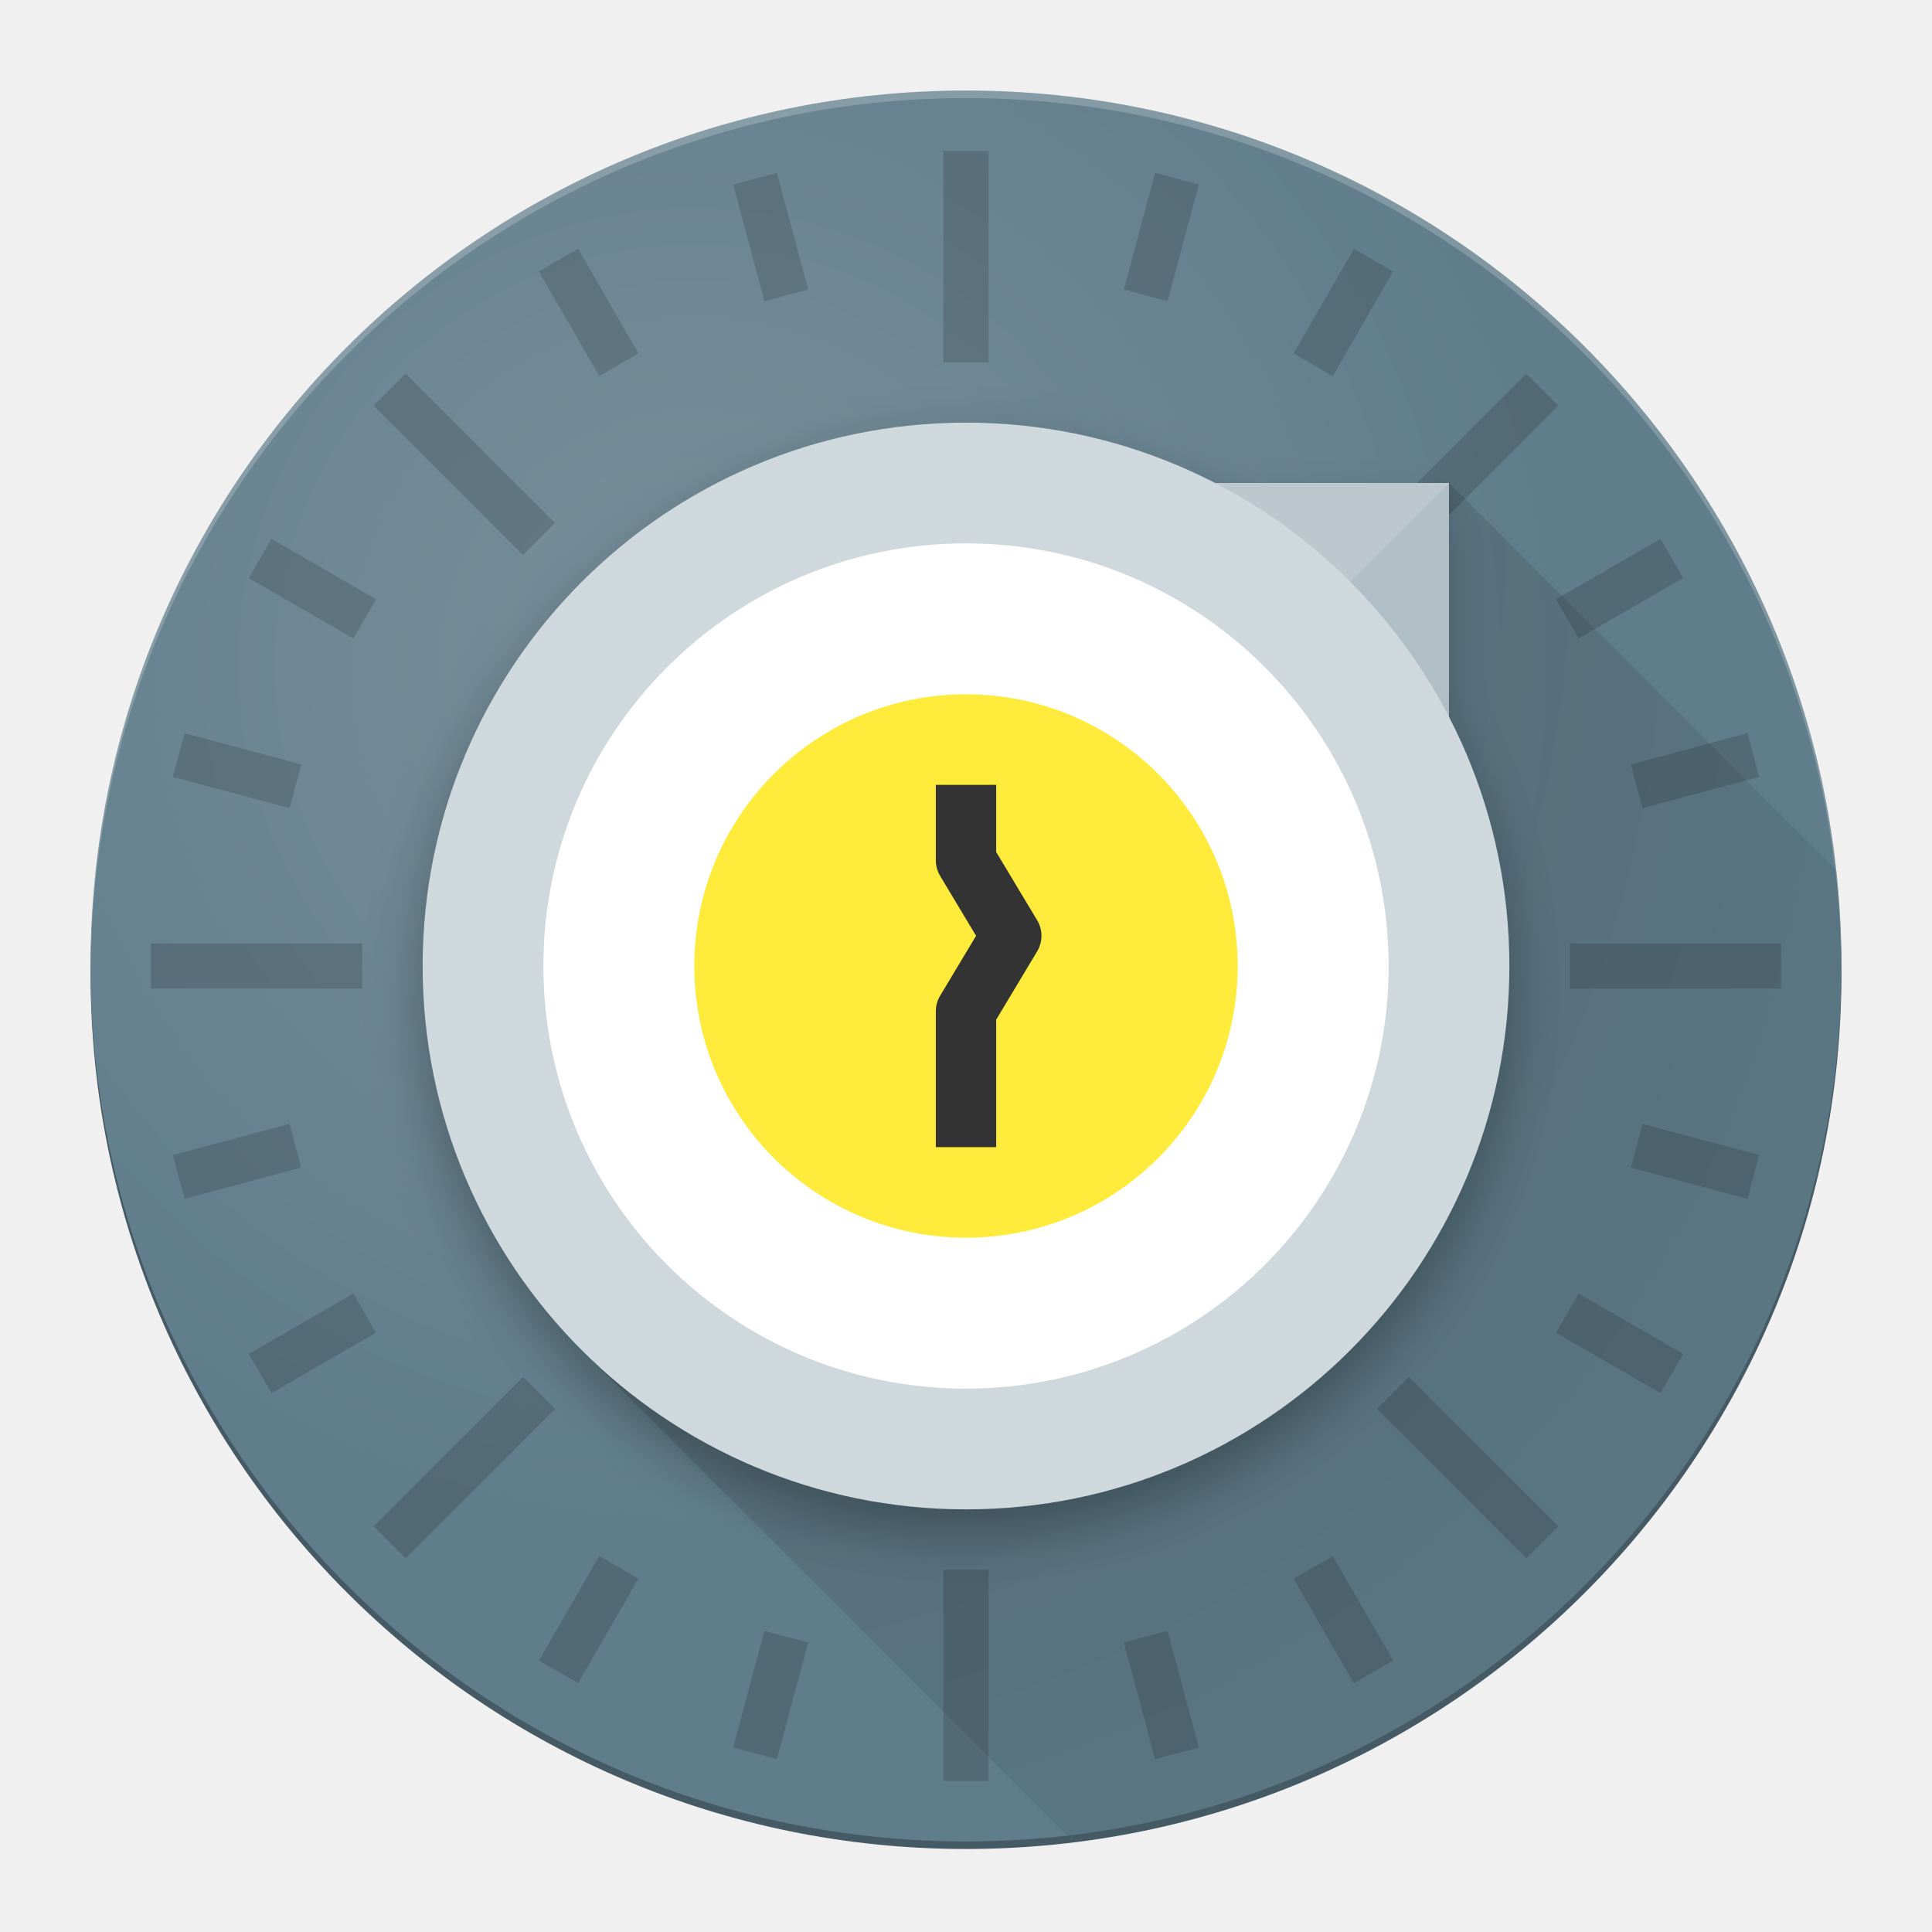
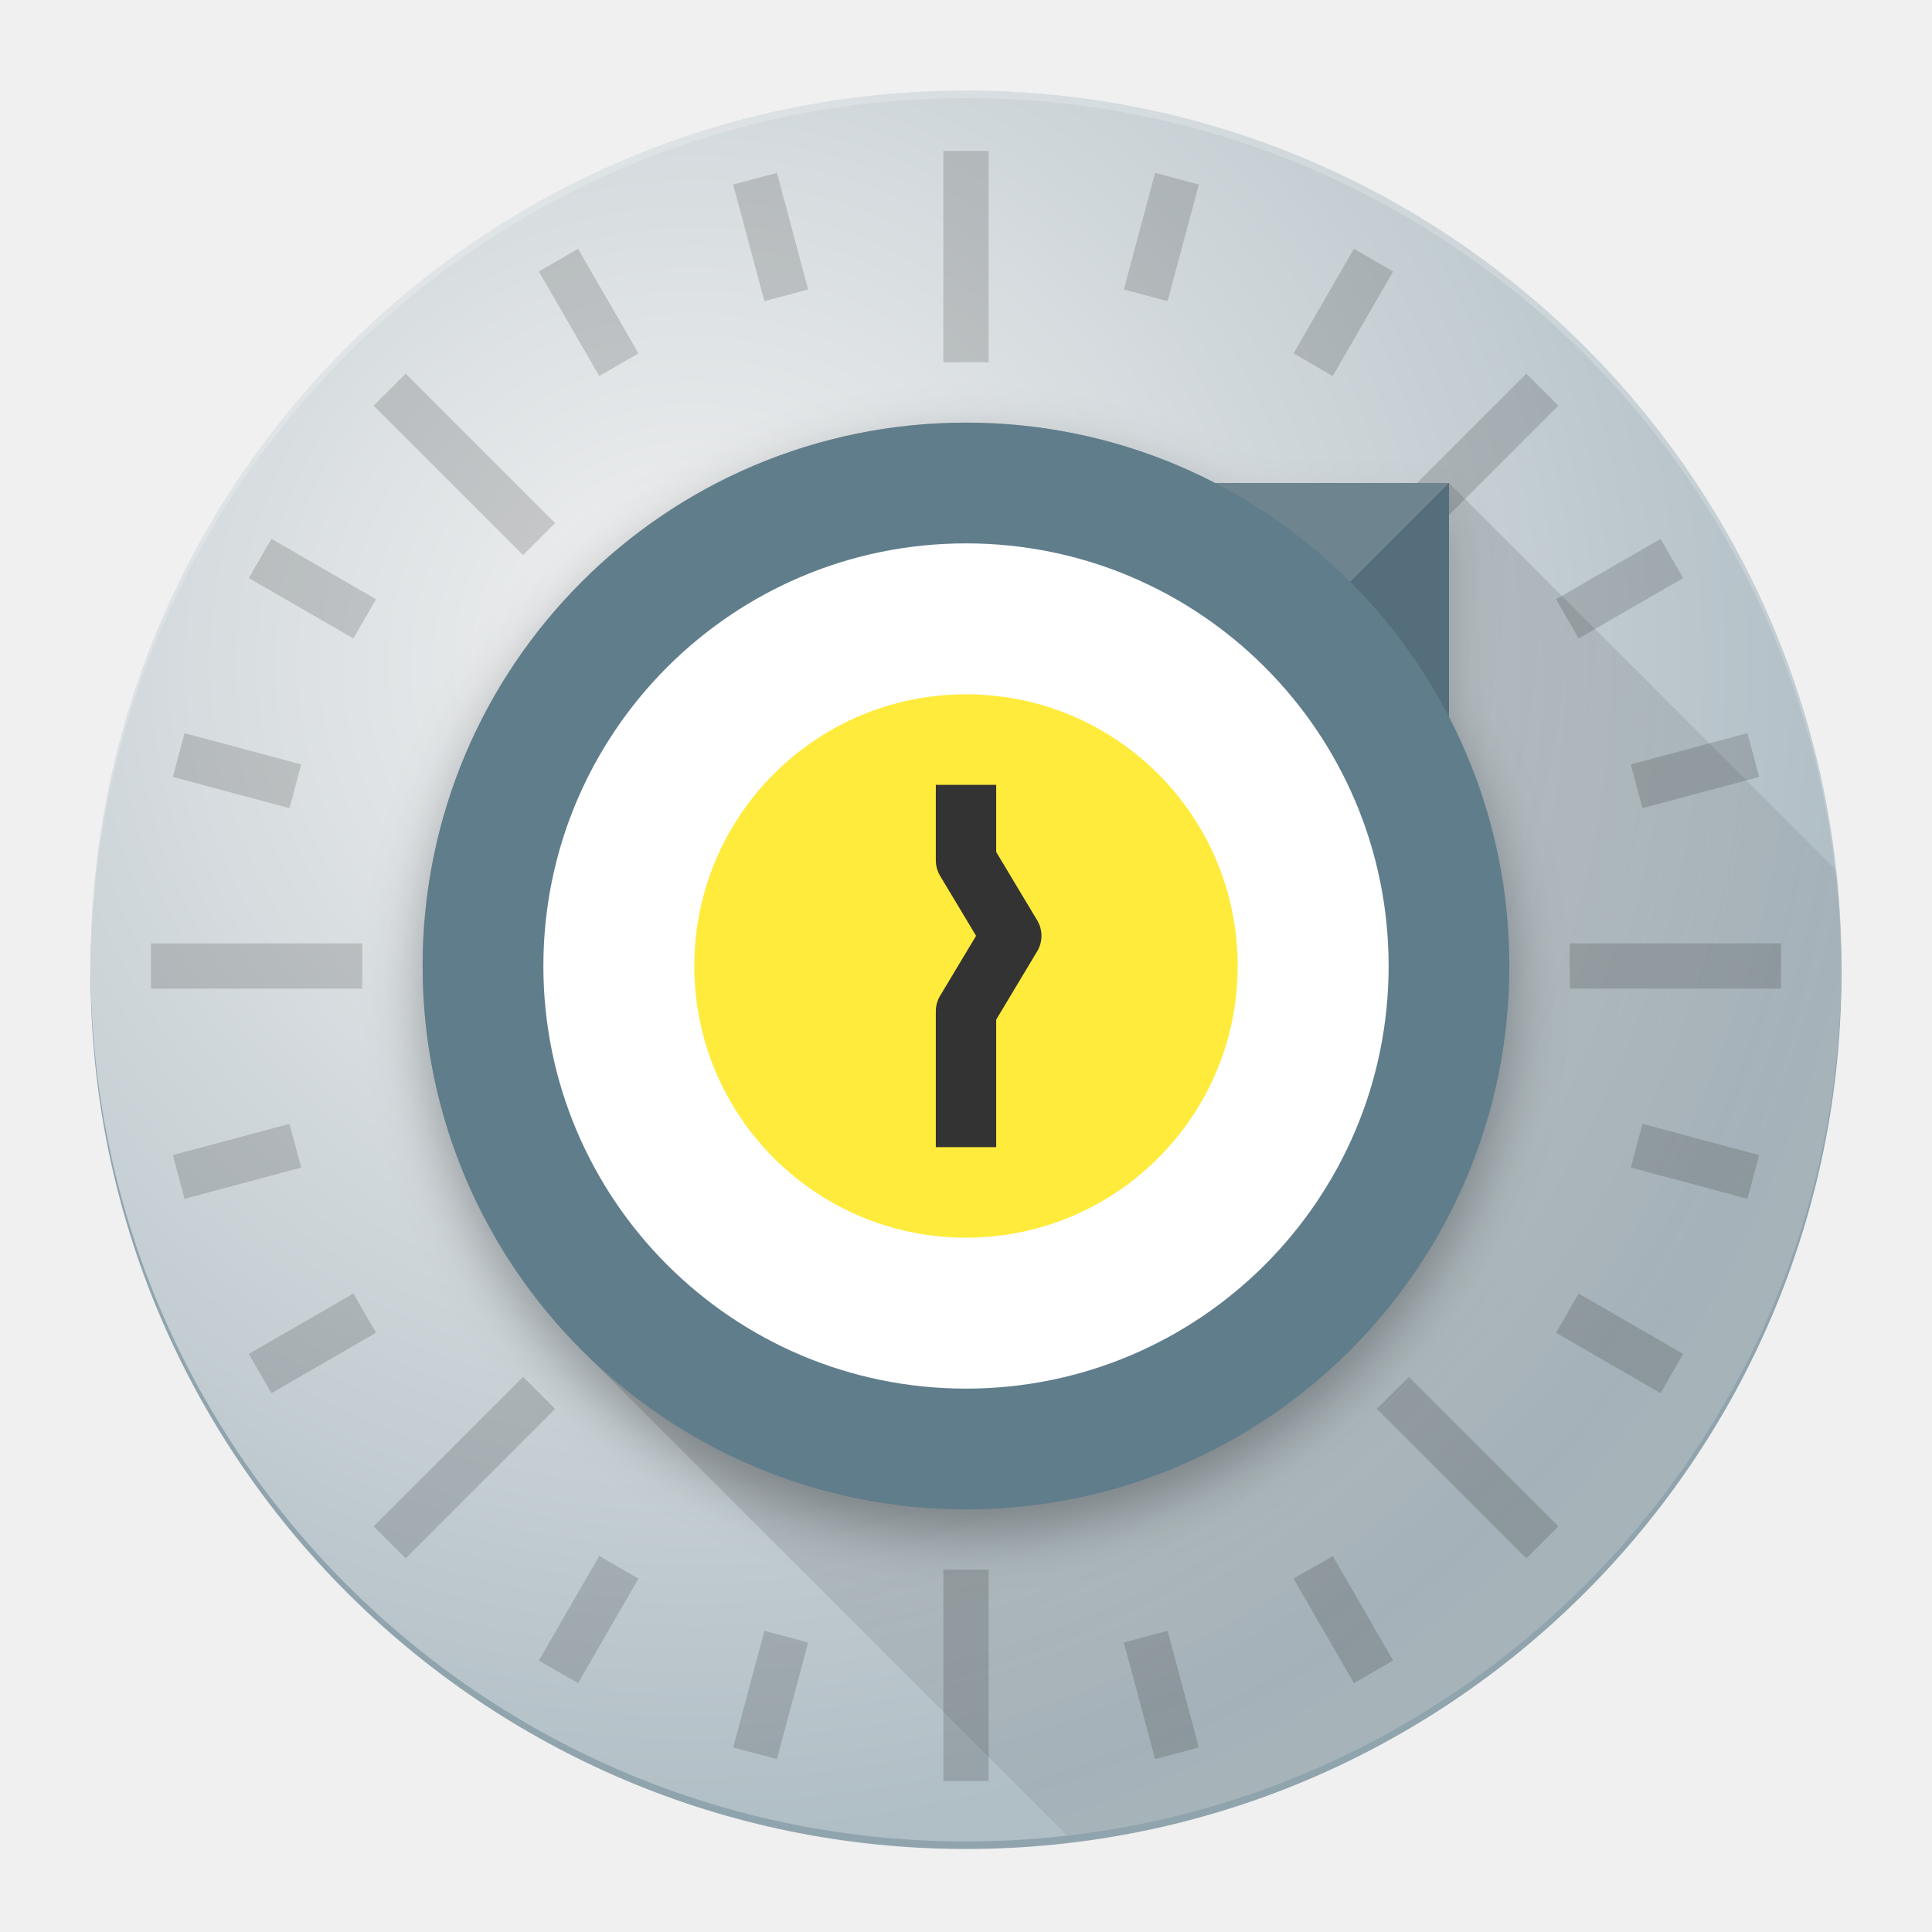
<svg xmlns="http://www.w3.org/2000/svg" xmlns:xlink="http://www.w3.org/1999/xlink" width="512" height="512" viewBox="0 0 512 512" id="svg2" version="1.1">
  <defs id="defs4">
    <linearGradient id="linearGradient4190">
-       <stop style="stop-color:#78909c;stop-opacity:1" offset="0" id="stop4192" />
-       <stop style="stop-color:#607d8b;stop-opacity:1" offset="1" id="stop4194" />
+       <stop style="stop-color:#f2f2f2;stop-opacity:1" offset="0" id="stop4192" />
+       <stop style="stop-color:#b0bec5;stop-opacity:1" offset="1" id="stop4194" />
    </linearGradient>
    <linearGradient id="linearGradient4441">
      <stop id="stop4443" offset="0" style="stop-color:#000000;stop-opacity:1" />
      <stop id="stop4445" offset="1" style="stop-color:#000000;stop-opacity:0" />
    </linearGradient>
    <linearGradient id="linearGradient4381">
      <stop style="stop-color:#ffffff;stop-opacity:1" offset="0" id="stop4383" />
      <stop style="stop-color:#d3d7cf;stop-opacity:1" offset="1" id="stop4385" />
    </linearGradient>
    <radialGradient xlink:href="#linearGradient4381" id="radialGradient7758" gradientUnits="userSpaceOnUse" gradientTransform="matrix(0,2.385312,-2.385312,0,2048.834,853.5321)" cx="1" cy="860.362" fx="1" fy="860.362" r="84" />
    <clipPath clipPathUnits="userSpaceOnUse" id="clipPath7754-9">
      <ellipse ry="87.889" rx="87.889" cy="956.362" cx="96" id="ellipse7756-2" style="color:#000000;clip-rule:nonzero;display:inline;overflow:visible;visibility:visible;opacity:1;isolation:auto;mix-blend-mode:normal;color-interpolation:sRGB;color-interpolation-filters:linearRGB;solid-color:#000000;solid-opacity:1;fill:url(#radialGradient7758);fill-opacity:1;fill-rule:nonzero;stroke:none;stroke-width:3.955px;stroke-linecap:butt;stroke-linejoin:miter;stroke-miterlimit:4;stroke-dasharray:none;stroke-dashoffset:0;stroke-opacity:1;marker:none;marker-start:none;marker-mid:none;marker-end:none;paint-order:normal;color-rendering:auto;image-rendering:auto;shape-rendering:auto;text-rendering:auto;enable-background:accumulate" />
    </clipPath>
    <linearGradient id="linearGradient7905">
      <stop style="stop-color:#6ceeff;stop-opacity:1" offset="0" id="stop7901" />
      <stop style="stop-color:#00bcd4;stop-opacity:0.929" offset="1" id="stop7903" />
    </linearGradient>
    <radialGradient xlink:href="#linearGradient7905" id="radialGradient7907-1" cx="46.771" cy="908.613" fx="46.771" fy="908.613" r="87.889" gradientTransform="matrix(1.598522,0,0,1.598522,-36.10463,-1412.298)" gradientUnits="userSpaceOnUse" />
    <clipPath clipPathUnits="userSpaceOnUse" id="clipPath4261">
      <circle style="color:#000000;clip-rule:nonzero;display:inline;overflow:visible;visibility:visible;opacity:1;isolation:auto;mix-blend-mode:normal;color-interpolation:sRGB;color-interpolation-filters:linearRGB;solid-color:#000000;solid-opacity:1;fill:#ba68c8;fill-opacity:1;fill-rule:nonzero;stroke:none;stroke-width:3.955px;stroke-linecap:butt;stroke-linejoin:miter;stroke-miterlimit:4;stroke-dasharray:none;stroke-dashoffset:0;stroke-opacity:1;marker:none;marker-start:none;marker-mid:none;marker-end:none;paint-order:normal;color-rendering:auto;image-rendering:auto;shape-rendering:auto;text-rendering:auto;enable-background:accumulate" id="ellipse4263" cx="96.134" cy="956.504" r="89.817" />
    </clipPath>
    <radialGradient xlink:href="#linearGradient4441" id="radialGradient4482" cx="3.2591954e-06" cy="-17.959" fx="3.2591954e-06" fy="-17.959" r="296" gradientTransform="matrix(-1.223102,1.223102,-1.729727,-1.729727,-31.0643,-31.06431)" gradientUnits="userSpaceOnUse" />
    <clipPath clipPathUnits="userSpaceOnUse" id="clipPath4196">
      <ellipse style="color:#000000;clip-rule:nonzero;display:inline;overflow:visible;visibility:visible;opacity:1;isolation:auto;mix-blend-mode:normal;color-interpolation:sRGB;color-interpolation-filters:linearRGB;solid-color:#000000;solid-opacity:1;fill:#e91e63;fill-opacity:1;fill-rule:nonzero;stroke:none;stroke-width:10.567px;stroke-linecap:butt;stroke-linejoin:miter;stroke-miterlimit:4;stroke-dasharray:none;stroke-dashoffset:0;stroke-opacity:1;marker:none;marker-start:none;marker-mid:none;marker-end:none;paint-order:normal;color-rendering:auto;image-rendering:auto;shape-rendering:auto;text-rendering:auto;enable-background:accumulate" id="ellipse4198" cx="744.133" cy="-382.094" rx="232" ry="232" transform="matrix(0.7071068,0.7071068,0.7071068,-0.7071068,0,0)" />
    </clipPath>
    <filter style="color-interpolation-filters:sRGB" id="filter4215" x="-0.06" width="1.12" y="-0.06" height="1.12">
      <feGaussianBlur stdDeviation="7.2" id="feGaussianBlur4217" />
    </filter>
-     <radialGradient xlink:href="#linearGradient4190" id="radialGradient4198" cx="184" cy="716.362" fx="184" fy="716.362" r="232" gradientTransform="translate(0,-5.2377252e-5)" gradientUnits="userSpaceOnUse" />
+     <radialGradient xlink:href="#linearGradient4190" id="radialGradient4198" cx="184" cy="716.362" fx="184" fy="716.362" r="232" gradientTransform="matrix(1.344828,1.5327555e-7,-1.5327554e-7,1.344828,-63.44817,-247.0215)" gradientUnits="userSpaceOnUse" />
  </defs>
  <g id="layer1" transform="translate(0,-540.3622)" style="display:inline">
-     <ellipse ry="232" rx="232" cy="798.362" cx="256" id="ellipse7832" style="color:#000000;clip-rule:nonzero;display:inline;overflow:visible;visibility:visible;opacity:1;isolation:auto;mix-blend-mode:normal;color-interpolation:sRGB;color-interpolation-filters:linearRGB;solid-color:#000000;solid-opacity:1;fill:#455a64;fill-opacity:1;fill-rule:nonzero;stroke:none;stroke-width:10.567px;stroke-linecap:butt;stroke-linejoin:miter;stroke-miterlimit:4;stroke-dasharray:none;stroke-dashoffset:0;stroke-opacity:1;marker:none;marker-start:none;marker-mid:none;marker-end:none;paint-order:normal;color-rendering:auto;image-rendering:auto;shape-rendering:auto;text-rendering:auto;enable-background:accumulate" />
+     <ellipse ry="232" rx="232" cy="798.362" cx="256" id="ellipse7832" style="color:#000000;clip-rule:nonzero;display:inline;overflow:visible;visibility:visible;opacity:1;isolation:auto;mix-blend-mode:normal;color-interpolation:sRGB;color-interpolation-filters:linearRGB;solid-color:#000000;solid-opacity:1;fill:#90a4ae;fill-opacity:1;fill-rule:nonzero;stroke:none;stroke-width:10.567px;stroke-linecap:butt;stroke-linejoin:miter;stroke-miterlimit:4;stroke-dasharray:none;stroke-dashoffset:0;stroke-opacity:1;marker:none;marker-start:none;marker-mid:none;marker-end:none;paint-order:normal;color-rendering:auto;image-rendering:auto;shape-rendering:auto;text-rendering:auto;enable-background:accumulate" />
    <ellipse style="color:#000000;clip-rule:nonzero;display:inline;overflow:visible;visibility:visible;opacity:1;isolation:auto;mix-blend-mode:normal;color-interpolation:sRGB;color-interpolation-filters:linearRGB;solid-color:#000000;solid-opacity:1;fill:url(#radialGradient4198);fill-opacity:1;fill-rule:nonzero;stroke:none;stroke-width:10.567px;stroke-linecap:butt;stroke-linejoin:miter;stroke-miterlimit:4;stroke-dasharray:none;stroke-dashoffset:0;stroke-opacity:1;marker:none;marker-start:none;marker-mid:none;marker-end:none;paint-order:normal;color-rendering:auto;image-rendering:auto;shape-rendering:auto;text-rendering:auto;enable-background:accumulate" id="path4157" cx="256" cy="796.362" rx="232" ry="232" />
    <g id="g4358" style="opacity:0.15">
      <path d="m 256,956.362 0,56 m 0,-432 0,56" style="fill:#ffffff;fill-rule:evenodd;stroke:#000000;stroke-width:12;stroke-linecap:butt;stroke-linejoin:miter;stroke-miterlimit:4;stroke-dasharray:none;stroke-opacity:1" id="path4562-3" />
      <path id="path4203" style="fill:#ffffff;fill-rule:evenodd;stroke:#000000;stroke-width:12;stroke-linecap:butt;stroke-linejoin:miter;stroke-miterlimit:4;stroke-dasharray:none;stroke-opacity:1" d="m 96,796.362 -56,0 m 432,0 -56,0" />
      <path d="m 142.863,909.499 -39.598,39.598 m 305.47,-305.47 -39.598,39.598" style="fill:#ffffff;fill-rule:evenodd;stroke:#000000;stroke-width:12;stroke-linecap:butt;stroke-linejoin:miter;stroke-miterlimit:4;stroke-dasharray:none;stroke-opacity:1" id="path4205" />
      <path id="path4207" style="fill:#ffffff;fill-rule:evenodd;stroke:#000000;stroke-width:12;stroke-linecap:butt;stroke-linejoin:miter;stroke-miterlimit:4;stroke-dasharray:none;stroke-opacity:1" d="m 369.137,909.499 39.598,39.598 m -305.47,-305.47 39.598,39.598" />
      <path id="path4209" style="fill:#ffffff;fill-rule:evenodd;stroke:#000000;stroke-width:12;stroke-linecap:butt;stroke-linejoin:miter;stroke-miterlimit:4;stroke-dasharray:none;stroke-opacity:1" d="m 348,955.711 16,27.713 M 148,609.301 l 16,27.713" />
      <path d="m 415.349,888.362 27.713,16 M 68.939,688.362 l 27.713,16" style="fill:#ffffff;fill-rule:evenodd;stroke:#000000;stroke-width:12;stroke-linecap:butt;stroke-linejoin:miter;stroke-miterlimit:4;stroke-dasharray:none;stroke-opacity:1" id="path4211" />
      <path d="m 415.349,704.362 27.713,-16 M 68.939,904.362 96.651,888.362" style="fill:#ffffff;fill-rule:evenodd;stroke:#000000;stroke-width:12;stroke-linecap:butt;stroke-linejoin:miter;stroke-miterlimit:4;stroke-dasharray:none;stroke-opacity:1" id="path4215" />
      <path id="path4217" style="fill:#ffffff;fill-rule:evenodd;stroke:#000000;stroke-width:12;stroke-linecap:butt;stroke-linejoin:miter;stroke-miterlimit:4;stroke-dasharray:none;stroke-opacity:1" d="m 348,637.013 16,-27.713 M 148,983.424 164,955.711" />
      <path d="M 78.27,748.739 47.36,740.457 M 464.64,852.267 433.73,843.985" style="fill:#ffffff;fill-rule:evenodd;stroke:#000000;stroke-width:12;stroke-linecap:butt;stroke-linejoin:miter;stroke-miterlimit:4;stroke-dasharray:none;stroke-opacity:1" id="path4219" />
      <path id="path4221" style="fill:#ffffff;fill-rule:evenodd;stroke:#000000;stroke-width:12;stroke-linecap:butt;stroke-linejoin:miter;stroke-miterlimit:4;stroke-dasharray:none;stroke-opacity:1" d="m 208.377,974.093 -8.282,30.91 m 111.81,-417.28 -8.282,30.91" />
      <path d="m 303.623,974.093 8.282,30.91 m -111.81,-417.28 8.282,30.91" style="fill:#ffffff;fill-rule:evenodd;stroke:#000000;stroke-width:12;stroke-linecap:butt;stroke-linejoin:miter;stroke-miterlimit:4;stroke-dasharray:none;stroke-opacity:1" id="path4223" />
      <path id="path4225" style="fill:#ffffff;fill-rule:evenodd;stroke:#000000;stroke-width:12;stroke-linecap:butt;stroke-linejoin:miter;stroke-miterlimit:4;stroke-dasharray:none;stroke-opacity:1" d="m 433.73,748.739 30.91,-8.282 M 47.36,852.267 78.27,843.985" />
    </g>
    <g id="g4467" transform="matrix(0.7071068,0.7071068,0.7071068,-0.7071068,-488.1325,1178.456)" clip-path="url(#clipPath4196)">
      <path style="opacity:0.3;fill:url(#radialGradient4482);fill-opacity:1;stroke:none;stroke-width:12;stroke-linecap:round;stroke-linejoin:miter;stroke-miterlimit:4;stroke-dasharray:none;stroke-opacity:1" d="m 256,112 c -36.853,0 -73.706,14.058 -101.824,42.176 -56.235,56.236 -56.235,147.413 0,203.648 L 474.617,678.264 678.264,474.617 677.824,474.176 704,448 384,128 357.824,154.176 C 329.706,126.058 292.853,112 256,112 Z" transform="matrix(0.7071068,0.7071068,0.7071068,-0.7071068,-106.0387,796.3622)" id="rect4460" />
    </g>
    <path style="color:#000000;clip-rule:nonzero;display:inline;overflow:visible;visibility:visible;opacity:0.2;isolation:auto;mix-blend-mode:normal;color-interpolation:sRGB;color-interpolation-filters:linearRGB;solid-color:#000000;solid-opacity:1;fill:#ffffff;fill-opacity:1;fill-rule:nonzero;stroke:none;stroke-width:10.567px;stroke-linecap:butt;stroke-linejoin:miter;stroke-miterlimit:4;stroke-dasharray:none;stroke-dashoffset:0;stroke-opacity:1;marker:none;marker-start:none;marker-mid:none;marker-end:none;paint-order:normal;color-rendering:auto;image-rendering:auto;shape-rendering:auto;text-rendering:auto;enable-background:accumulate" d="M 256 24 A 232 232 0 0 0 24 256 A 232 232 0 0 0 24.041 257.17 A 232 232 0 0 1 256 26 A 232 232 0 0 1 487.959 256.83 A 232 232 0 0 0 488 256 A 232 232 0 0 0 256 24 z " transform="translate(0,540.3622)" id="ellipse4219" />
  </g>
  <g id="layer2" style="display:inline">
    <path id="path4372" d="M 256,118 A 144,144 0 0 0 112,262 144,144 0 0 0 256,406 144,144 0 0 0 400,262 144,144 0 0 0 380,189.039 L 380,138 328.586,138 A 144,144 0 0 0 256,118 Z" style="color:#000000;clip-rule:nonzero;display:inline;overflow:visible;visibility:visible;opacity:0.3;isolation:auto;mix-blend-mode:normal;color-interpolation:sRGB;color-interpolation-filters:linearRGB;solid-color:#000000;solid-opacity:1;fill:#000000;fill-opacity:1;fill-rule:nonzero;stroke:none;stroke-width:22.367;stroke-linecap:butt;stroke-linejoin:round;stroke-miterlimit:4;stroke-dasharray:none;stroke-dashoffset:0;stroke-opacity:1;marker:none;marker-start:none;marker-mid:none;marker-end:none;paint-order:normal;filter:url(#filter4215);color-rendering:auto;image-rendering:auto;shape-rendering:auto;text-rendering:auto;enable-background:accumulate" />
-     <rect transform="translate(0,-540.3622)" style="opacity:1;fill:#b0bec5;fill-opacity:1;stroke:none;stroke-width:12;stroke-linecap:round;stroke-linejoin:miter;stroke-miterlimit:4;stroke-dasharray:none;stroke-opacity:1" id="rect4458" width="80" height="80" x="304" y="668.362" />
+     <rect transform="translate(0,-540.3622)" style="opacity:1;fill:#556e7b;fill-opacity:1;stroke:none;stroke-width:12;stroke-linecap:round;stroke-linejoin:miter;stroke-miterlimit:4;stroke-dasharray:none;stroke-opacity:1" id="rect4458" width="80" height="80" x="304" y="668.362" />
    <path transform="translate(0,-540.3622)" style="opacity:0.15;fill:#ffffff;fill-rule:evenodd;stroke:none;stroke-width:1px;stroke-linecap:butt;stroke-linejoin:miter;stroke-opacity:1" d="m 384,668.362 -80,80 0,-80 z" id="path4380" />
-     <ellipse transform="translate(0,-540.3622)" ry="144" rx="144" cy="796.362" cx="256" id="ellipse4378" style="color:#000000;clip-rule:nonzero;display:inline;overflow:visible;visibility:visible;opacity:1;isolation:auto;mix-blend-mode:normal;color-interpolation:sRGB;color-interpolation-filters:linearRGB;solid-color:#000000;solid-opacity:1;fill:#cfd8dc;fill-opacity:1;fill-rule:nonzero;stroke:none;stroke-width:10.567px;stroke-linecap:butt;stroke-linejoin:miter;stroke-miterlimit:4;stroke-dasharray:none;stroke-dashoffset:0;stroke-opacity:1;marker:none;marker-start:none;marker-mid:none;marker-end:none;paint-order:normal;color-rendering:auto;image-rendering:auto;shape-rendering:auto;text-rendering:auto;enable-background:accumulate" />
+     <ellipse transform="translate(0,-540.3622)" ry="144" rx="144" cy="796.362" cx="256" id="ellipse4378" style="color:#000000;clip-rule:nonzero;display:inline;overflow:visible;visibility:visible;opacity:1;isolation:auto;mix-blend-mode:normal;color-interpolation:sRGB;color-interpolation-filters:linearRGB;solid-color:#000000;solid-opacity:1;fill:#607d8b;fill-opacity:1;fill-rule:nonzero;stroke:none;stroke-width:10.567px;stroke-linecap:butt;stroke-linejoin:miter;stroke-miterlimit:4;stroke-dasharray:none;stroke-dashoffset:0;stroke-opacity:1;marker:none;marker-start:none;marker-mid:none;marker-end:none;paint-order:normal;color-rendering:auto;image-rendering:auto;shape-rendering:auto;text-rendering:auto;enable-background:accumulate" />
    <ellipse transform="translate(0,-540.3622)" style="color:#000000;clip-rule:nonzero;display:inline;overflow:visible;visibility:visible;opacity:1;isolation:auto;mix-blend-mode:normal;color-interpolation:sRGB;color-interpolation-filters:linearRGB;solid-color:#000000;solid-opacity:1;fill:#ffffff;fill-opacity:1;fill-rule:nonzero;stroke:none;stroke-width:10.567;stroke-linecap:butt;stroke-linejoin:miter;stroke-miterlimit:4;stroke-dasharray:none;stroke-dashoffset:0;stroke-opacity:1;marker:none;marker-start:none;marker-mid:none;marker-end:none;paint-order:normal;color-rendering:auto;image-rendering:auto;shape-rendering:auto;text-rendering:auto;enable-background:accumulate" id="path4157-3" cx="256" cy="796.362" rx="112" ry="112" />
    <ellipse transform="translate(0,-540.3622)" style="color:#000000;clip-rule:nonzero;display:inline;overflow:visible;visibility:visible;opacity:1;isolation:auto;mix-blend-mode:normal;color-interpolation:sRGB;color-interpolation-filters:linearRGB;solid-color:#000000;solid-opacity:1;fill:#ffeb3b;fill-opacity:1;fill-rule:nonzero;stroke:none;stroke-width:10.567px;stroke-linecap:butt;stroke-linejoin:miter;stroke-miterlimit:4;stroke-dasharray:none;stroke-dashoffset:0;stroke-opacity:1;marker:none;marker-start:none;marker-mid:none;marker-end:none;paint-order:normal;color-rendering:auto;image-rendering:auto;shape-rendering:auto;text-rendering:auto;enable-background:accumulate" id="path4157-3-6" cx="256" cy="796.362" rx="72" ry="72" />
    <path transform="translate(0,-540.3622)" id="path4253-3" d="m 256,748.362 0,20 12,20 -12,20 0,36" style="opacity:1;fill:none;fill-rule:evenodd;stroke:#333333;stroke-width:16;stroke-linecap:butt;stroke-linejoin:round;stroke-miterlimit:4;stroke-dasharray:none;stroke-opacity:1" />
  </g>
</svg>
